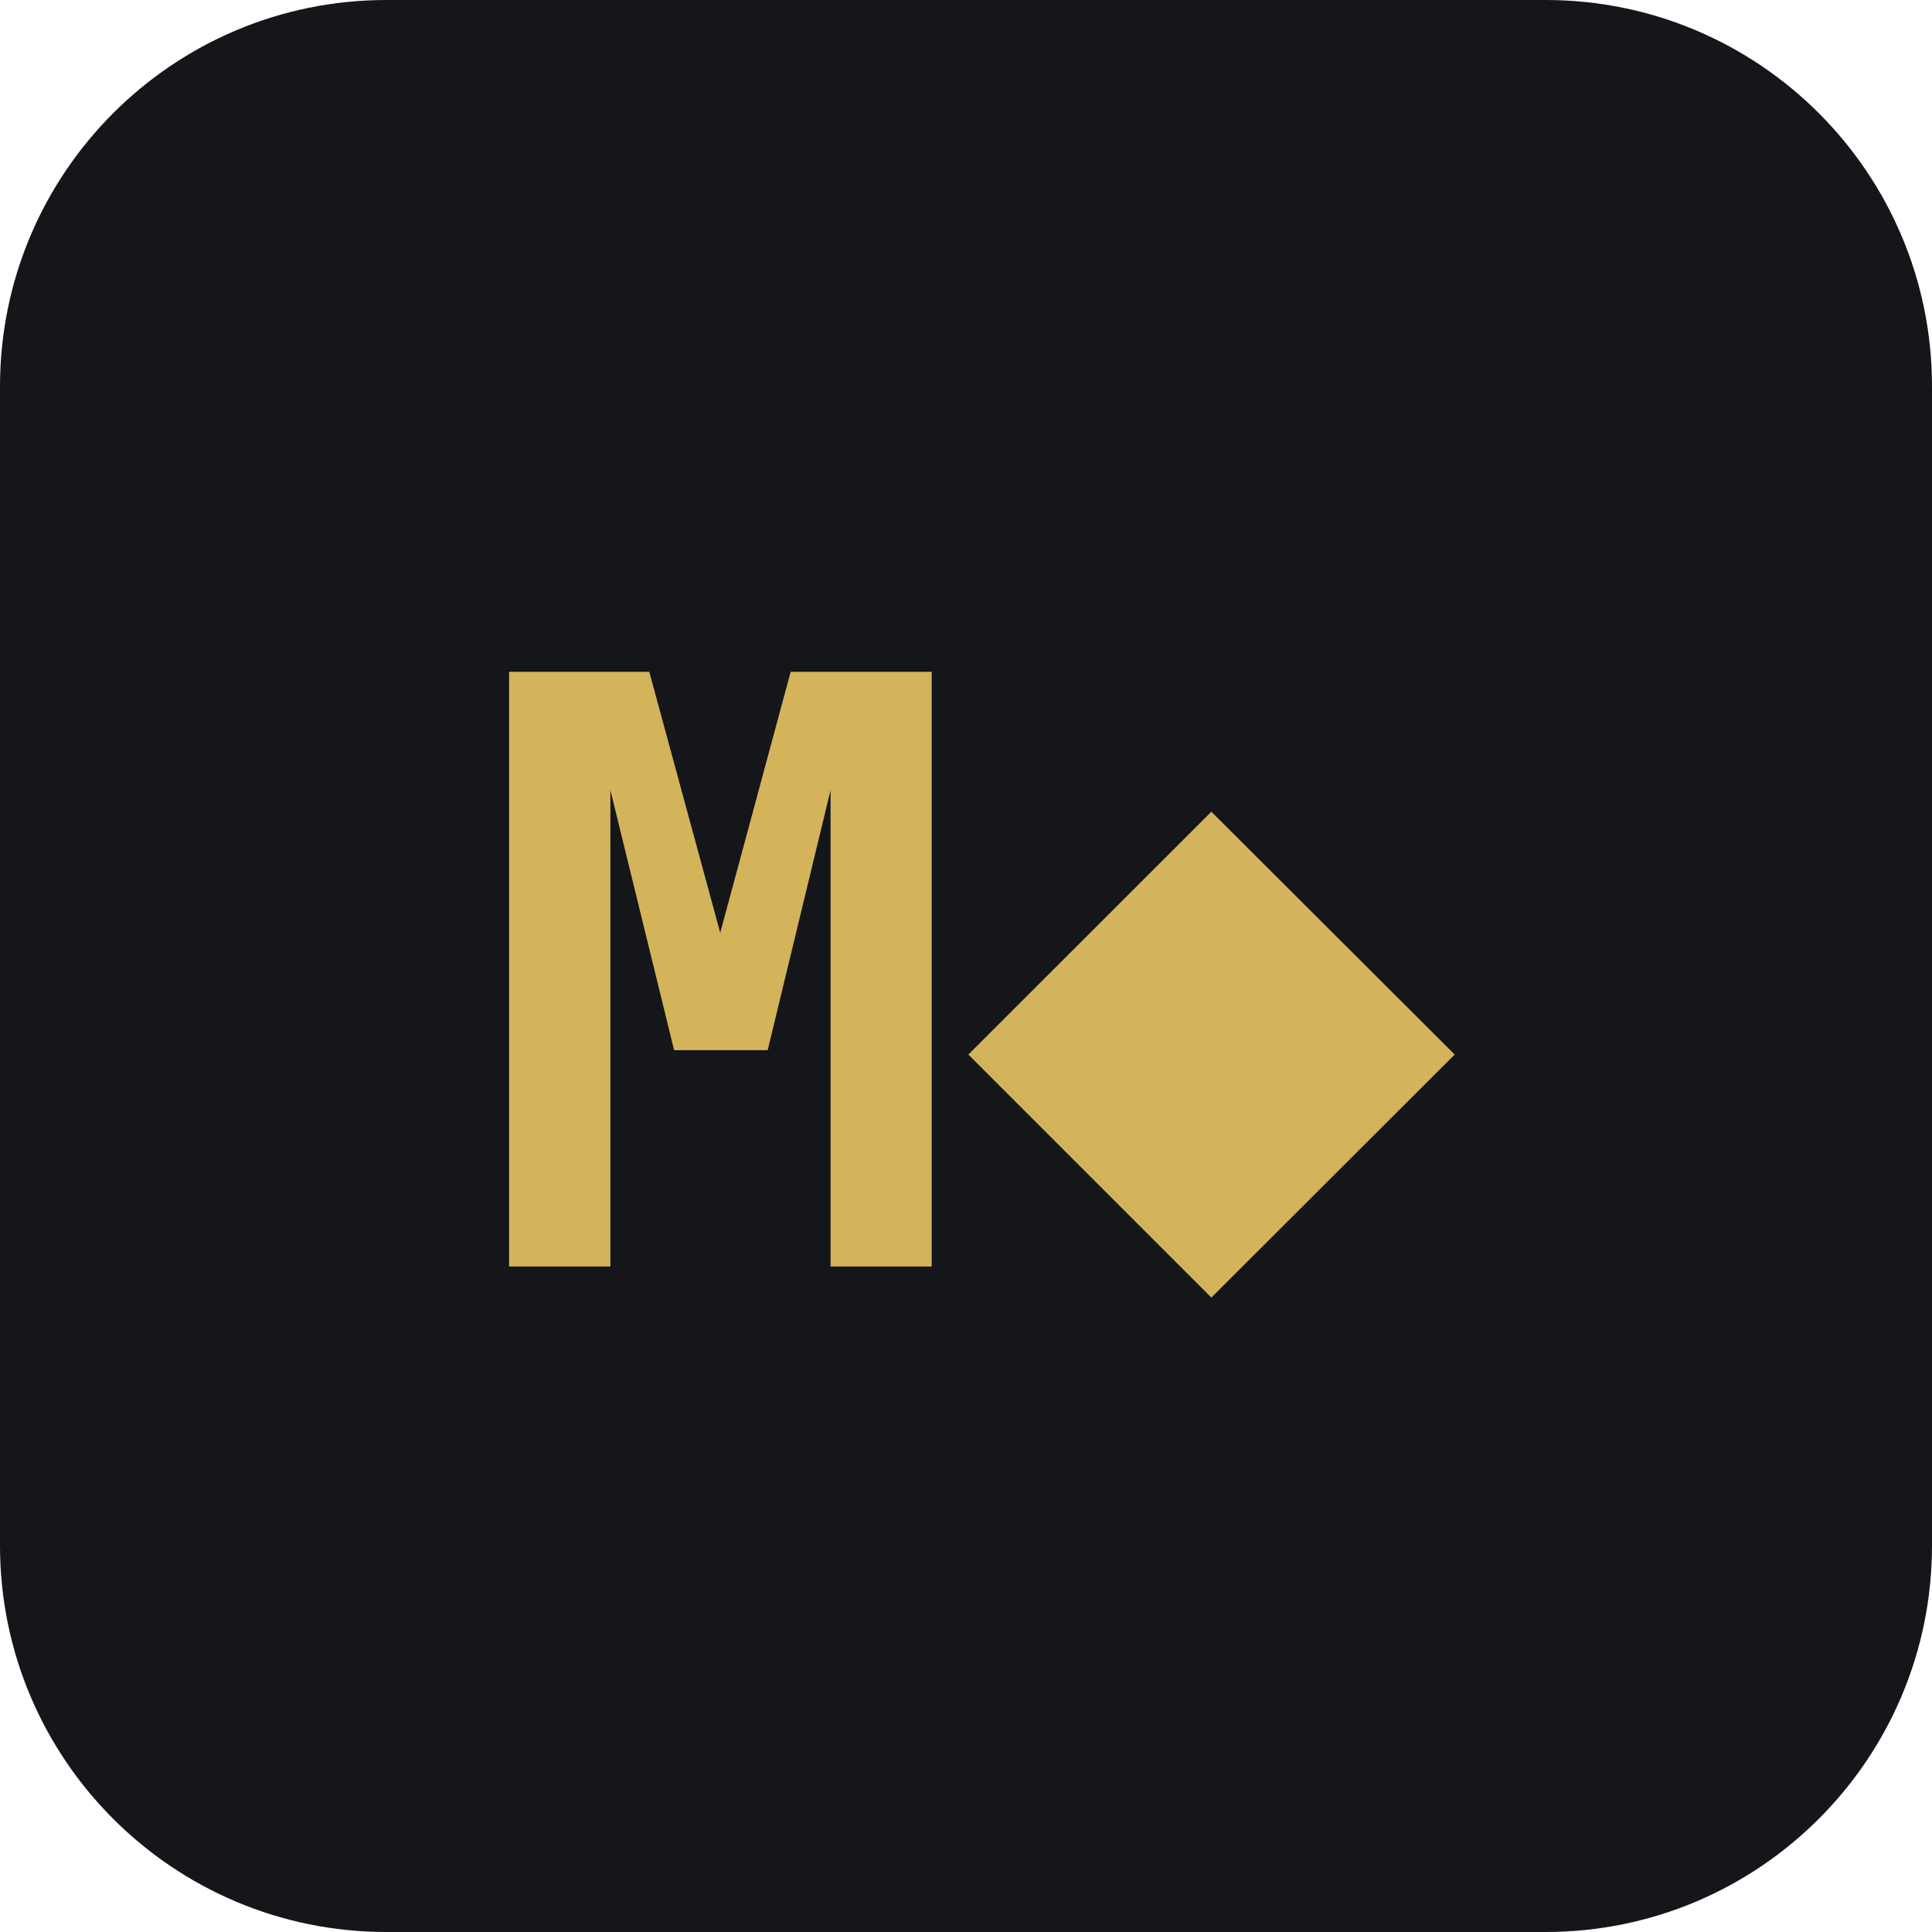
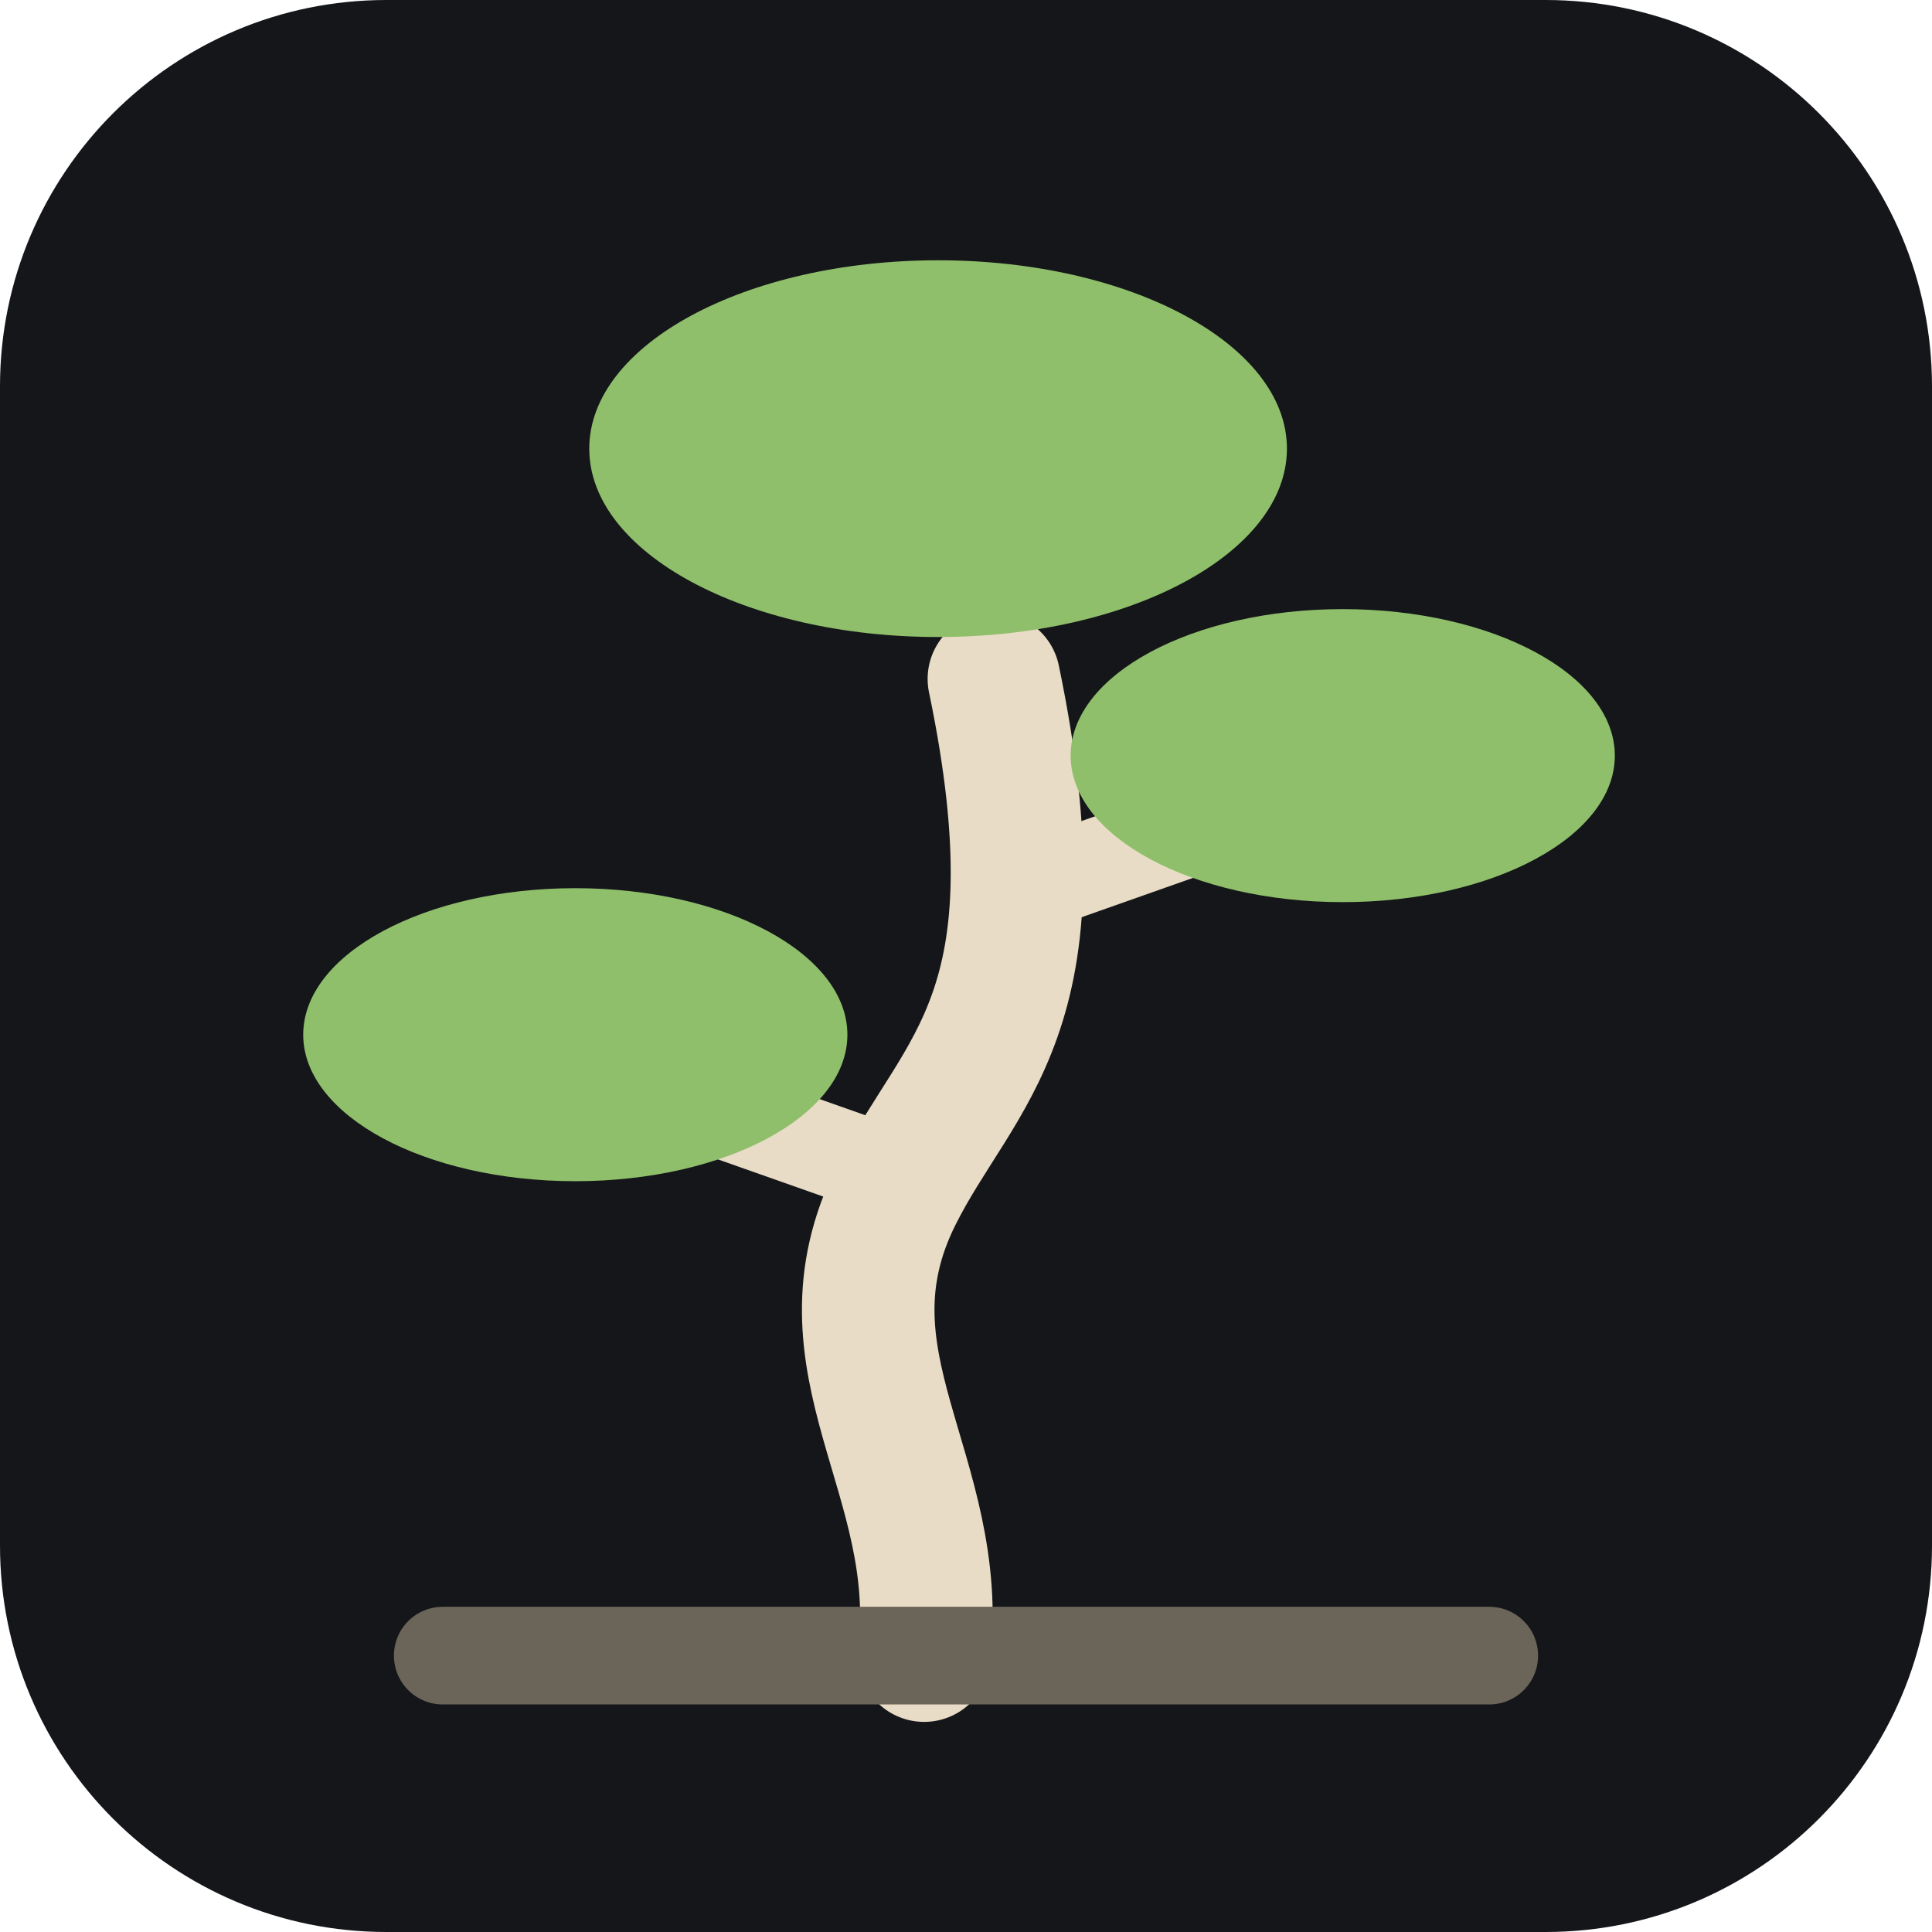
<svg xmlns="http://www.w3.org/2000/svg" viewBox="0 0 180 180">
  <rect width="180" height="180" rx="36" fill="#14161a" />
-   <text x="90" y="118" text-anchor="middle" font-family="ui-monospace, Menlo, monospace" font-size="76" font-weight="700" fill="#d4b45a">M◆</text>
+   <g transform="translate(12 8) scale(6.5)">
+     <path d="M11.4 22.5c.3-2.6-1.6-4.2-.4-6.6.9-1.8 2.4-2.6 1.4-7.4" fill="none" stroke="#e9dcc6" stroke-width="1.9" stroke-linecap="round" />
+     <path d="M11 15.6 7.6 14.4M12.6 11.6l3.4-1.2" fill="none" stroke="#e9dcc6" stroke-width="1.3" stroke-linecap="round" />
+     <g fill="#8fbf6a">
+       <ellipse cx="6.4" cy="13.6" rx="3.9" ry="2.1" />
+       <ellipse cx="17.4" cy="9.6" rx="3.9" ry="2.1" />
+       <ellipse cx="11.6" cy="5.2" rx="5" ry="2.7" />
+     </g>
+     <path d="M4.5 22.5h15" stroke="#6b6458" stroke-width="1.4" stroke-linecap="round" />
+   </g>
</svg>
